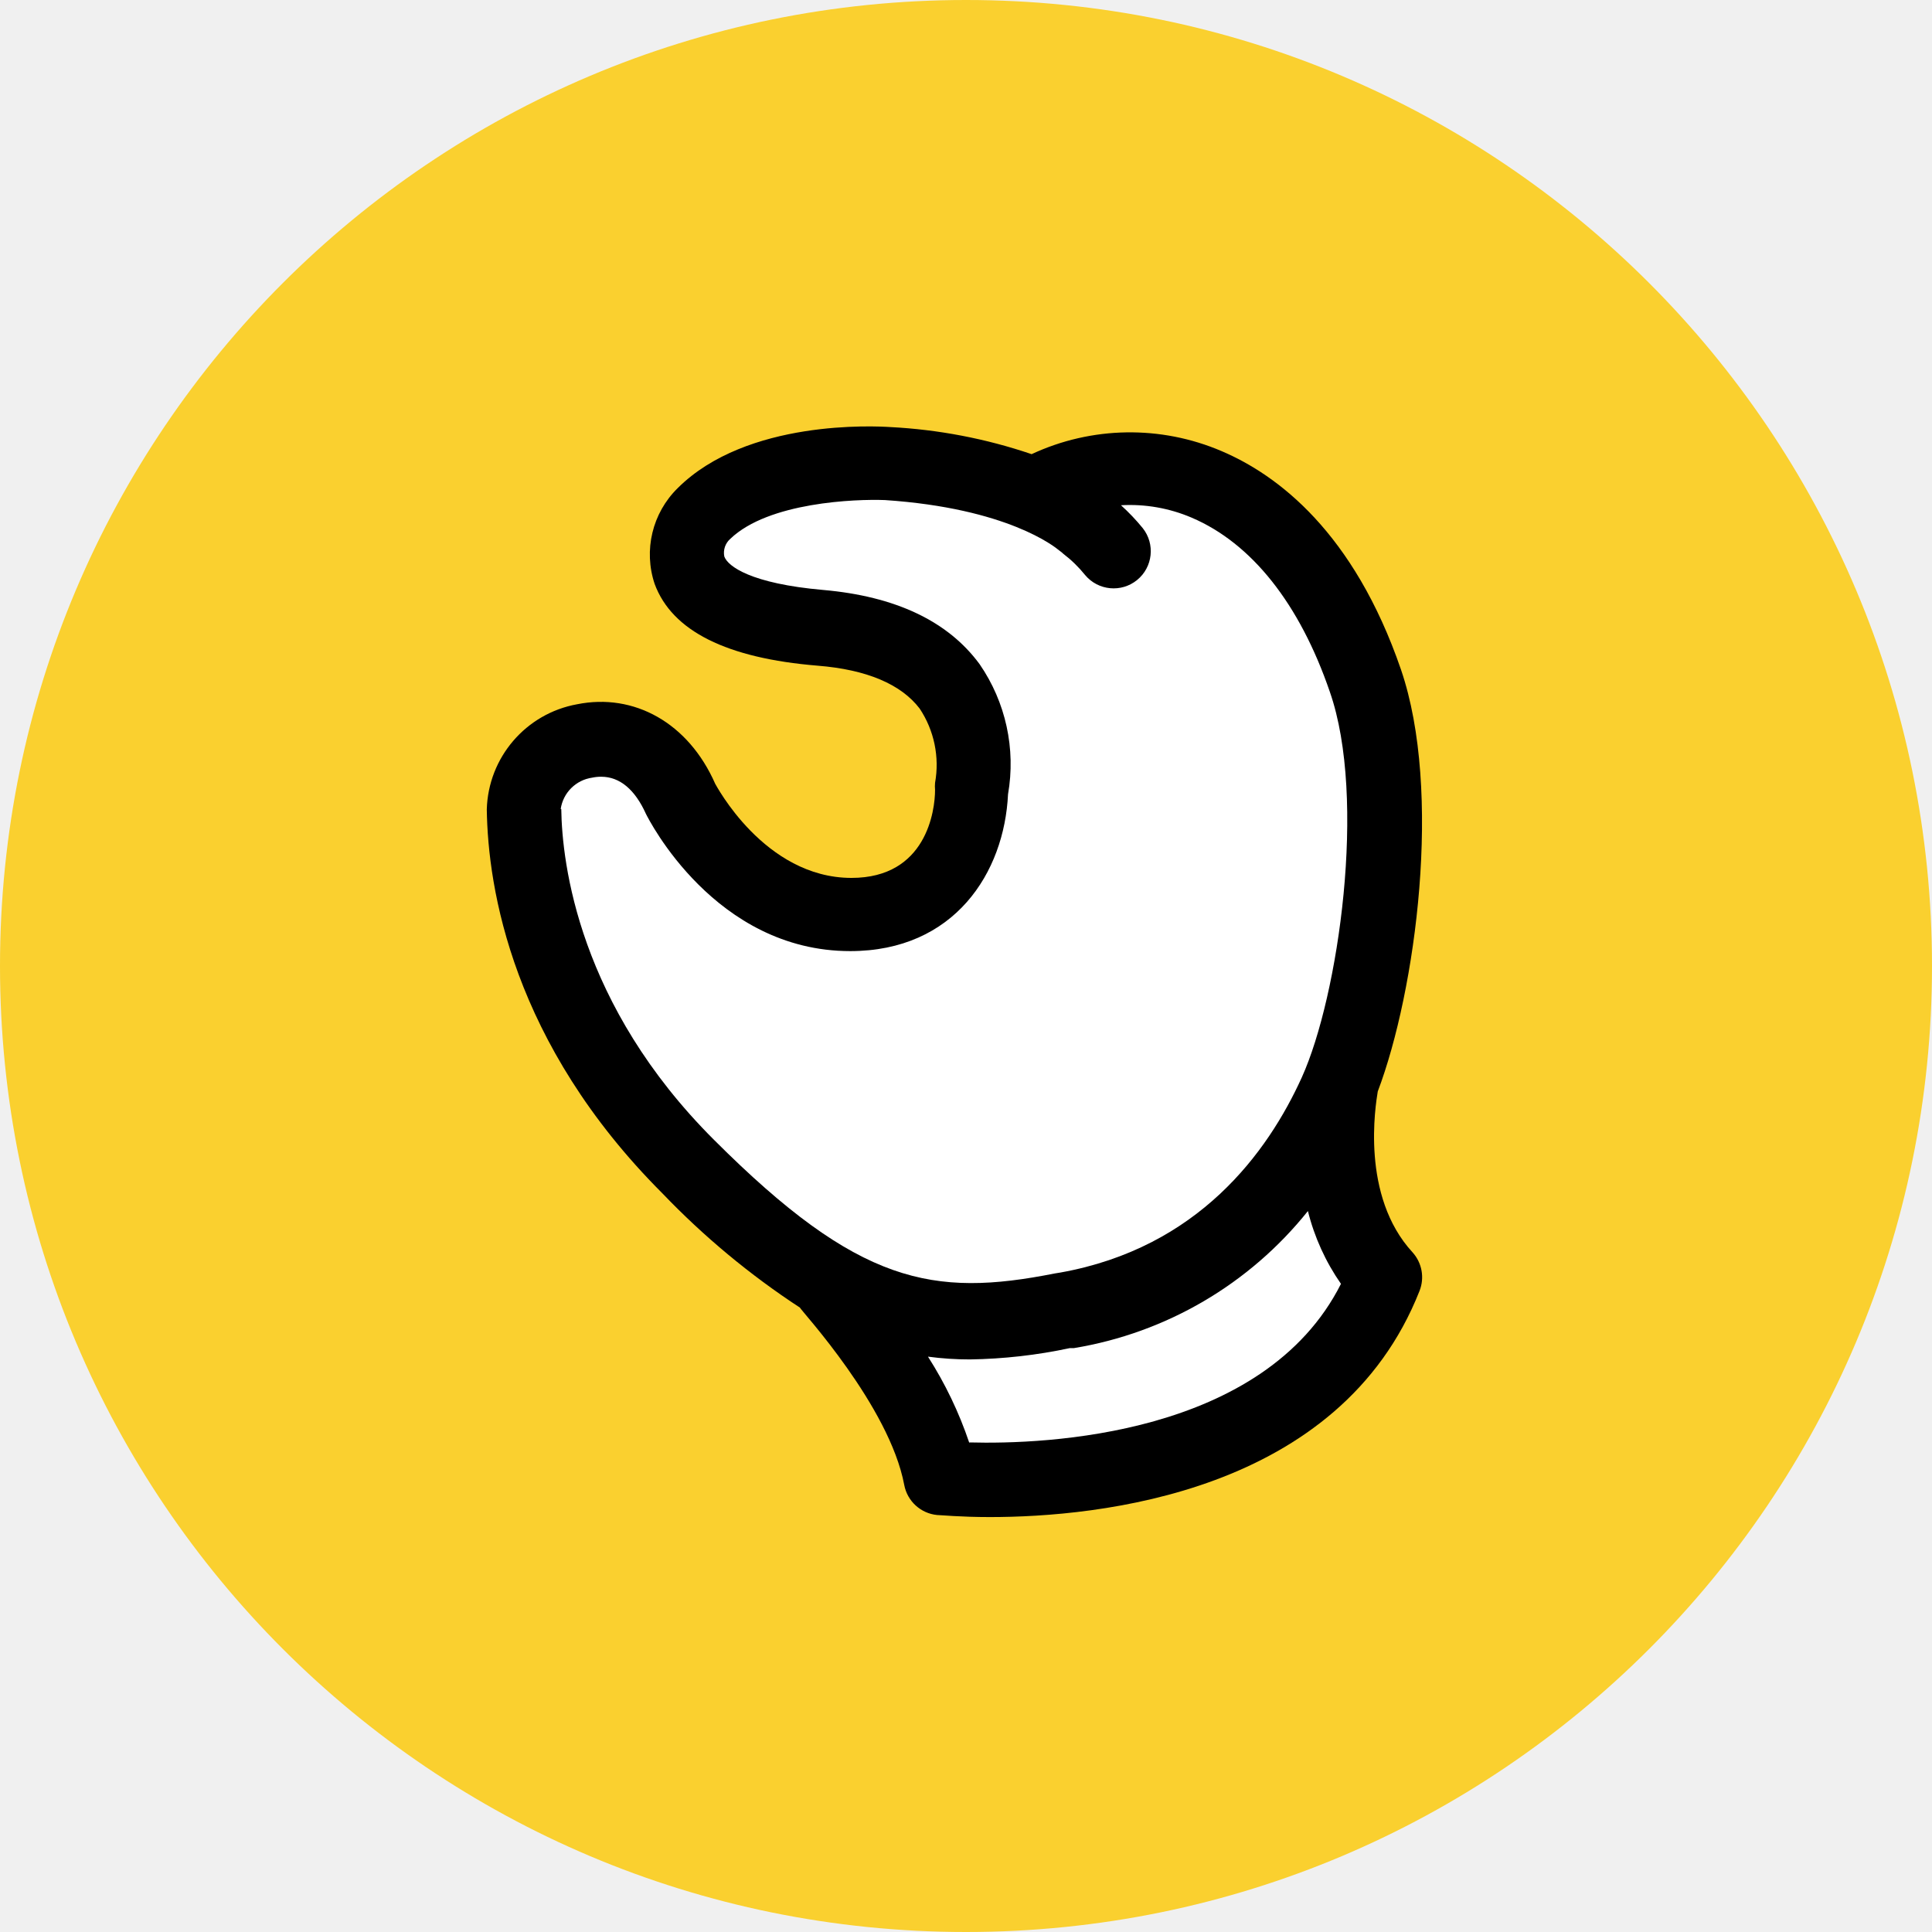
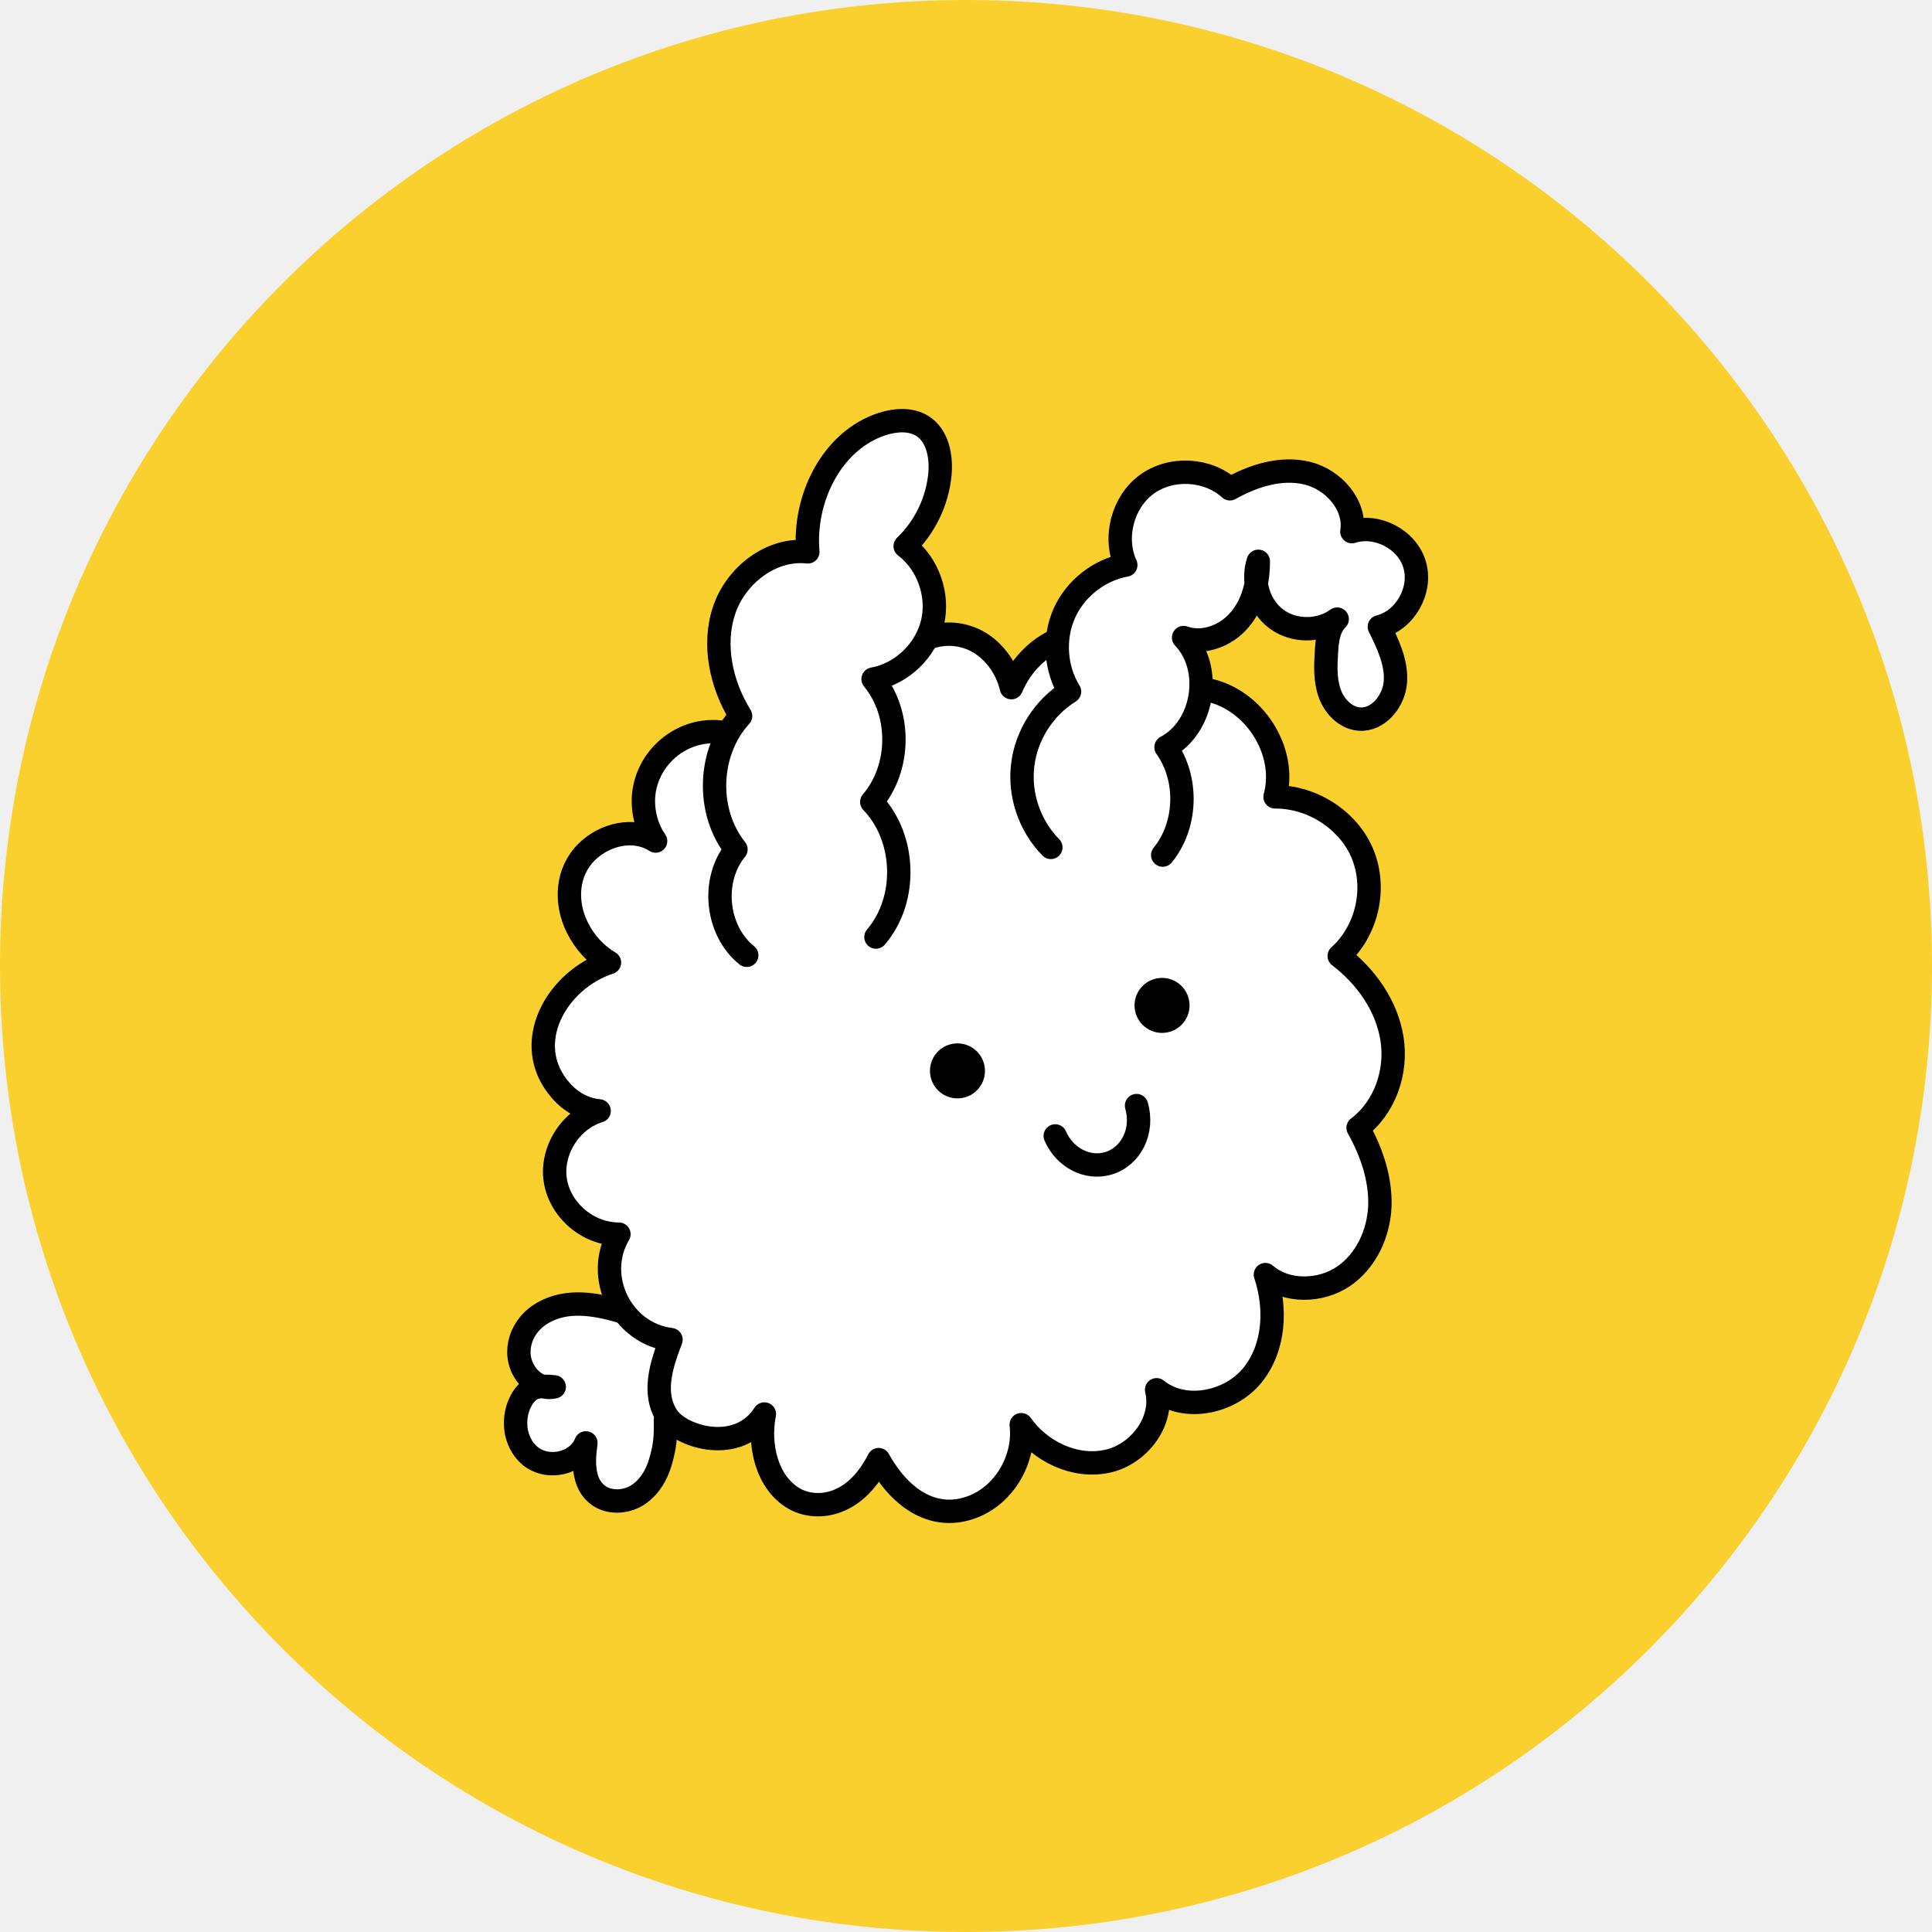
<svg xmlns="http://www.w3.org/2000/svg" width="248" height="248" viewBox="0 0 248 248">
  <circle fill="#FAD02F" cx="124" cy="124" r="124" />
-   <path d="M181.335 160.771c-6.699-7.246-4.768-18.878-4.48-20.664 4.91-12.968 8.317-38.568 2.98-54.158-6.057-17.64-15.852-24.981-23.003-28.032a29.89 29.89 0 0 0-24.409.381 67.055 67.055 0 0 0-18.164-3.479c-1.858-.12-18.378-1.025-27.269 7.841a11.92 11.92 0 0 0-2.955 12.3c2.24 6.055 9.272 9.533 20.906 10.488 6.316.501 10.726 2.384 13.11 5.506a13.041 13.041 0 0 1 1.977 9.534 4.886 4.886 0 0 0 0 .905c0 2.646-1.098 11.299-10.727 11.299-11.227 0-17.472-12.085-17.497-12.085-3.434-7.819-10.417-11.68-17.734-10.203a14.11 14.11 0 0 0-11.583 13.493c.142 10.131 3.266 30.011 22.55 49.295a101.13 101.13 0 0 0 17.639 14.656c.212.453 11.49 12.635 13.396 22.767a4.766 4.766 0 0 0 4.218 3.86c.429 0 2.955.262 6.77.262 13.874 0 44.908-3.027 55.158-29.033a4.77 4.77 0 0 0-.883-4.933z" />
-   <path fill="#FFF" d="M71.973 103.85a4.766 4.766 0 0 1 4.052-4.028 5.5 5.5 0 0 1 1.145-.117c2.385 0 4.338 1.644 5.745 4.768.358.715 8.868 17.615 26.221 17.615 13.371 0 19.784-10.06 20.26-20.141a22.582 22.582 0 0 0-3.646-16.686c-4.077-5.554-10.844-8.723-20.093-9.533-9.248-.811-12.229-3.028-12.681-4.292-.17-.837.121-1.7.763-2.264 4.911-4.721 16.089-5.125 19.856-4.981 15.732 1.049 21.811 6.007 22.359 6.459l.312.237.211.189a16.308 16.308 0 0 1 2.815 2.742 4.77 4.77 0 0 0 7.39-6.032 26.637 26.637 0 0 0-2.789-2.931 20.18 20.18 0 0 1 9.082 1.597c7.695 3.289 13.848 11.037 17.73 22.358 4.77 13.683 1.123 39.045-3.598 49.485-4.388 9.676-13.3 21.883-30.987 25.053l-.715.116c-15.661 3.1-25.197 1.407-43.741-17.138-17.376-17.33-19.522-35.493-19.617-42.478h-.074v.002zm52.44 81.332a50.32 50.32 0 0 0-5.293-11.036c1.786.239 3.584.358 5.386.356a66.03 66.03 0 0 0 12.826-1.453h.524a48.556 48.556 0 0 0 30.033-17.593 28.321 28.321 0 0 0 4.243 9.344c-9.867 19.57-38.043 20.618-47.649 20.356l-.07.026z" />
+   <path fill="#FFF" d="M77.5 169.5h11v10h-11z" />
+   <path fill="#FFF" stroke="#000" stroke-width="3" stroke-linecap="round" stroke-linejoin="round" stroke-miterlimit="10" d="M79.664 168.321c-3.215-.931-6.854-1.579-9.929.169-1.354.761-2.397 1.946-2.877 3.442-.451 1.438-.31 2.96.536 4.257.79 1.243 2.229 2.173 3.751 1.835-.846-.085-1.749-.142-2.566.141-.79.282-1.326.931-1.692 1.636-.677 1.241-.846 2.707-.593 4.062.282 1.326 1.016 2.596 2.172 3.329 1.071.676 2.397.846 3.61.563 1.354-.31 2.624-1.213 3.131-2.538-.198 1.467-.338 3.047.084 4.484.395 1.41 1.41 2.511 2.849 2.849 1.438.339 2.961-.027 4.118-.931 1.241-.959 2.031-2.368 2.482-3.835.62-2.06.733-3.385.677-5.5" />
+   <path fill="#FFF" stroke="#000" stroke-width="3" stroke-linecap="round" stroke-linejoin="round" stroke-miterlimit="10" d="M178.678 133.316c-.677-4.23-3.328-7.982-6.77-10.605 3.554-3.188 4.795-8.575 3.047-12.975-1.75-4.4-6.461-7.475-11.283-7.447 1.607-5.867-2.707-12.608-8.8-13.765l-18.391-6.685c-2.905.987-5.389 3.385-6.657 6.431-.592-2.482-2.145-4.626-4.146-5.811a7.622 7.622 0 0 0-6.628-.536L93.466 94.139c-5.782-1.326-11.254 3.469-10.859 9.308.112 1.608.621 3.188 1.551 4.513-2.792-1.805-6.544-.846-8.8 1.354-2.651 2.567-2.849 6.516-1.269 9.703.902 1.862 2.369 3.498 4.146 4.542-6.741 2.172-11.564 10.437-6.206 16.473 1.241 1.41 2.962 2.397 4.88 2.567-2.877.873-5.049 3.496-5.585 6.43-.931 4.881 3.3 9.394 8.124 9.394-3.244 5.5.367 12.776 6.685 13.539-1.185 3.102-2.511 6.911-.423 9.957 1.772 2.559 9.039 4.806 12.408-.41-.785 3.975.288 8.788 3.81 10.846 2.539 1.494 7.616 1.411 10.859-4.992 2.962 5.331 7.39 7.897 12.128 6.036 4.119-1.607 6.686-6.233 6.177-10.521 2.398 3.413 6.826 5.585 10.974 4.711 4.117-.847 7.39-5.161 6.402-9.194 3.554 2.904 9.422 1.69 12.298-1.863 2.877-3.554 3.104-8.631 1.665-12.918 2.679 2.313 7.021 2.228 9.984.254 2.962-2.002 4.569-5.556 4.71-9.055.112-3.525-1.071-6.967-2.793-10.042 3.472-2.625 5.022-7.223 4.346-11.455z" />
+   <path fill="#FFF" stroke="#000" stroke-width="3" stroke-linecap="round" stroke-linejoin="round" stroke-miterlimit="10" d="M134.893 108.777c-2.708-2.736-4.091-6.741-3.611-10.578.451-3.836 2.736-7.39 6.009-9.42-1.835-2.962-2.088-6.854-.678-10.042 1.411-3.188 4.485-5.585 7.898-6.206-1.608-3.498-.424-8.067 2.68-10.352 3.131-2.285 7.841-2.031 10.69.564 3.017-1.692 6.57-2.82 9.928-2.003 3.357.818 6.263 4.09 5.726 7.503 3.244-1.043 7.137 1.016 8.067 4.288.932 3.271-1.241 7.108-4.541 7.926 1.101 2.228 2.229 4.597 2.06 7.051-.169 2.482-2.201 4.993-4.654 4.795-1.75-.141-3.188-1.636-3.779-3.3-.593-1.664-.537-3.469-.424-5.246.085-1.551.283-3.216 1.383-4.287-2.229 1.636-5.529 1.664-7.785 0-2.229-1.636-3.216-4.795-2.341-7.418 0 2.68-.649 5.472-2.398 7.503-1.72 2.059-4.683 3.187-7.192 2.285 3.808 3.977 2.595 11.508-2.257 14.075 2.878 4.033 2.708 10.013-.423 13.849M95.854 122.626c-3.949-3.187-4.598-9.674-1.382-13.595-3.892-4.852-3.61-12.552.593-17.121-2.482-4.034-3.611-9.083-2.116-13.567 1.495-4.485 6.064-8.039 10.747-7.503-.592-6.798 3.046-14.301 9.562-16.417 1.692-.535 3.639-.677 5.134.254 1.974 1.241 2.481 3.92 2.256 6.262-.339 3.441-1.946 6.77-4.457 9.167 2.934 2.229 4.372 6.29 3.498 9.872-.875 3.583-3.977 6.544-7.616 7.193 3.639 4.4 3.554 11.424-.169 15.767 4.4 4.57 4.654 12.524.536 17.347" />
+   <circle stroke="#000" stroke-width="3" stroke-miterlimit="10" cx="122.904" cy="137.463" r="2.031" />
+   <circle stroke="#000" stroke-width="3" stroke-miterlimit="10" cx="149.165" cy="129.058" r="2.031" />
+   <path fill="none" stroke="#000" stroke-width="3" stroke-linecap="round" stroke-miterlimit="10" d="M135.455 145.812c1.186 2.765 4.091 4.314 6.798 3.525 2.963-.874 4.57-4.174 3.64-7.418" />
</svg>
